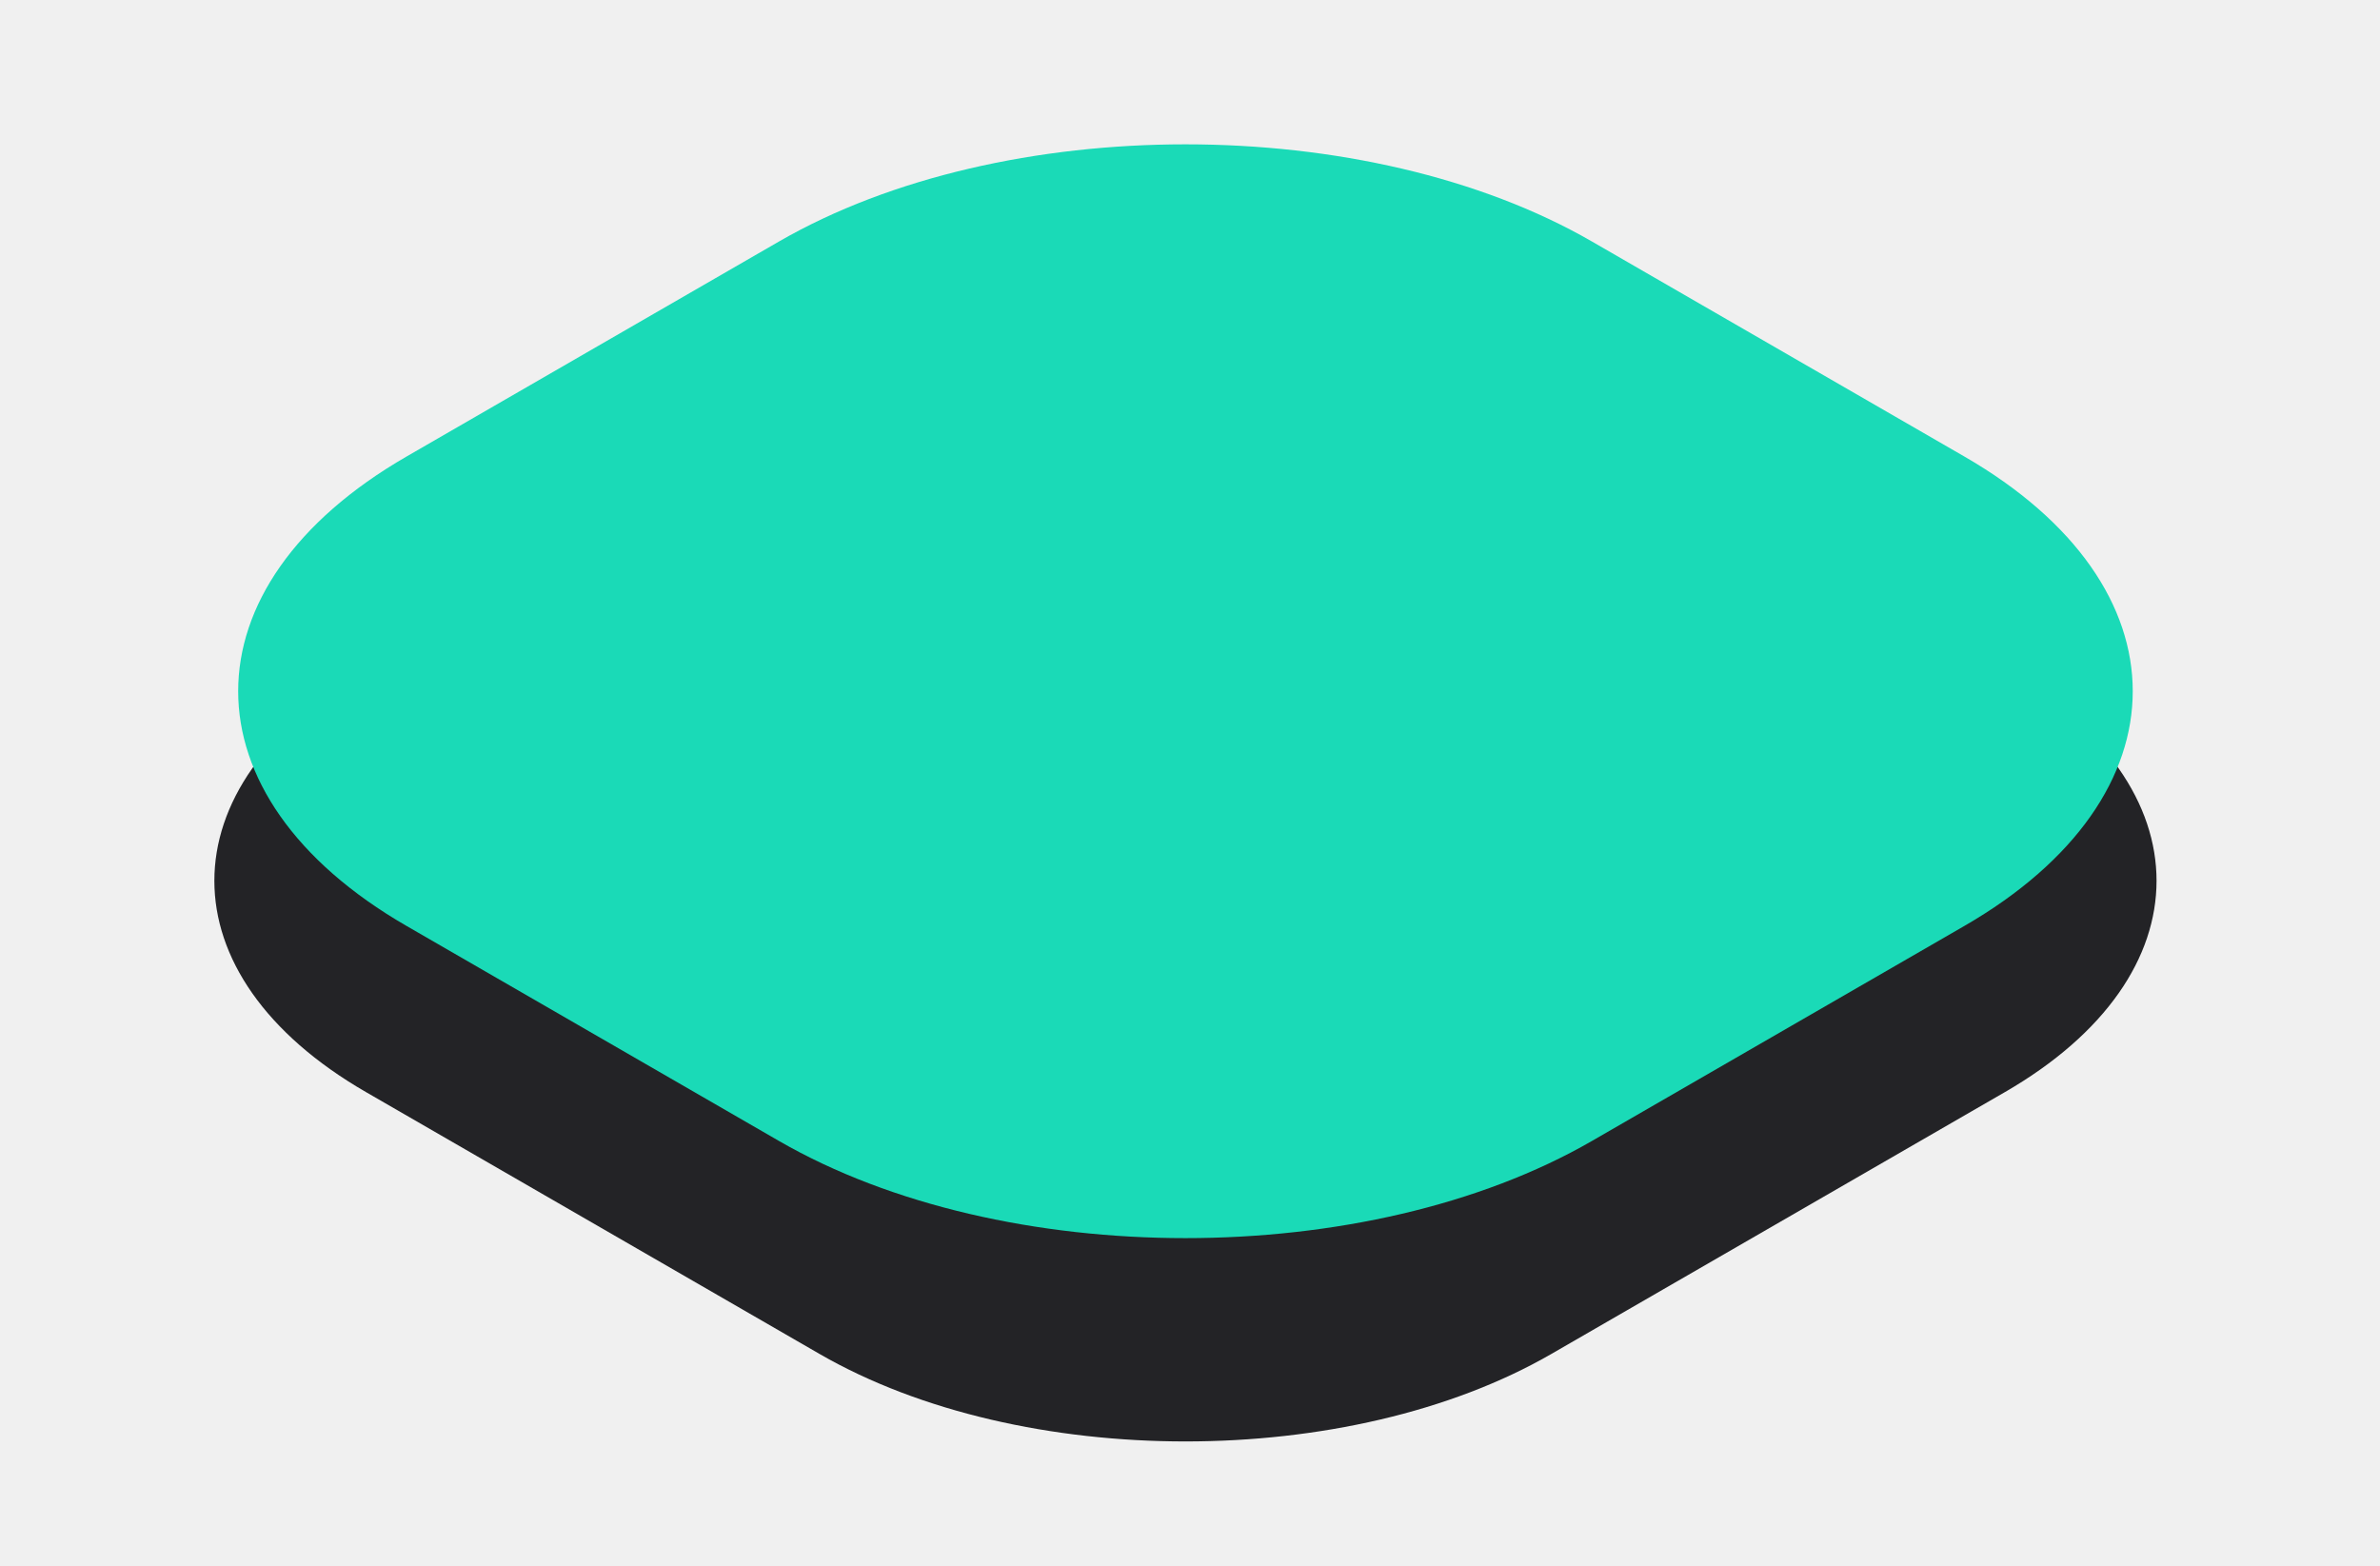
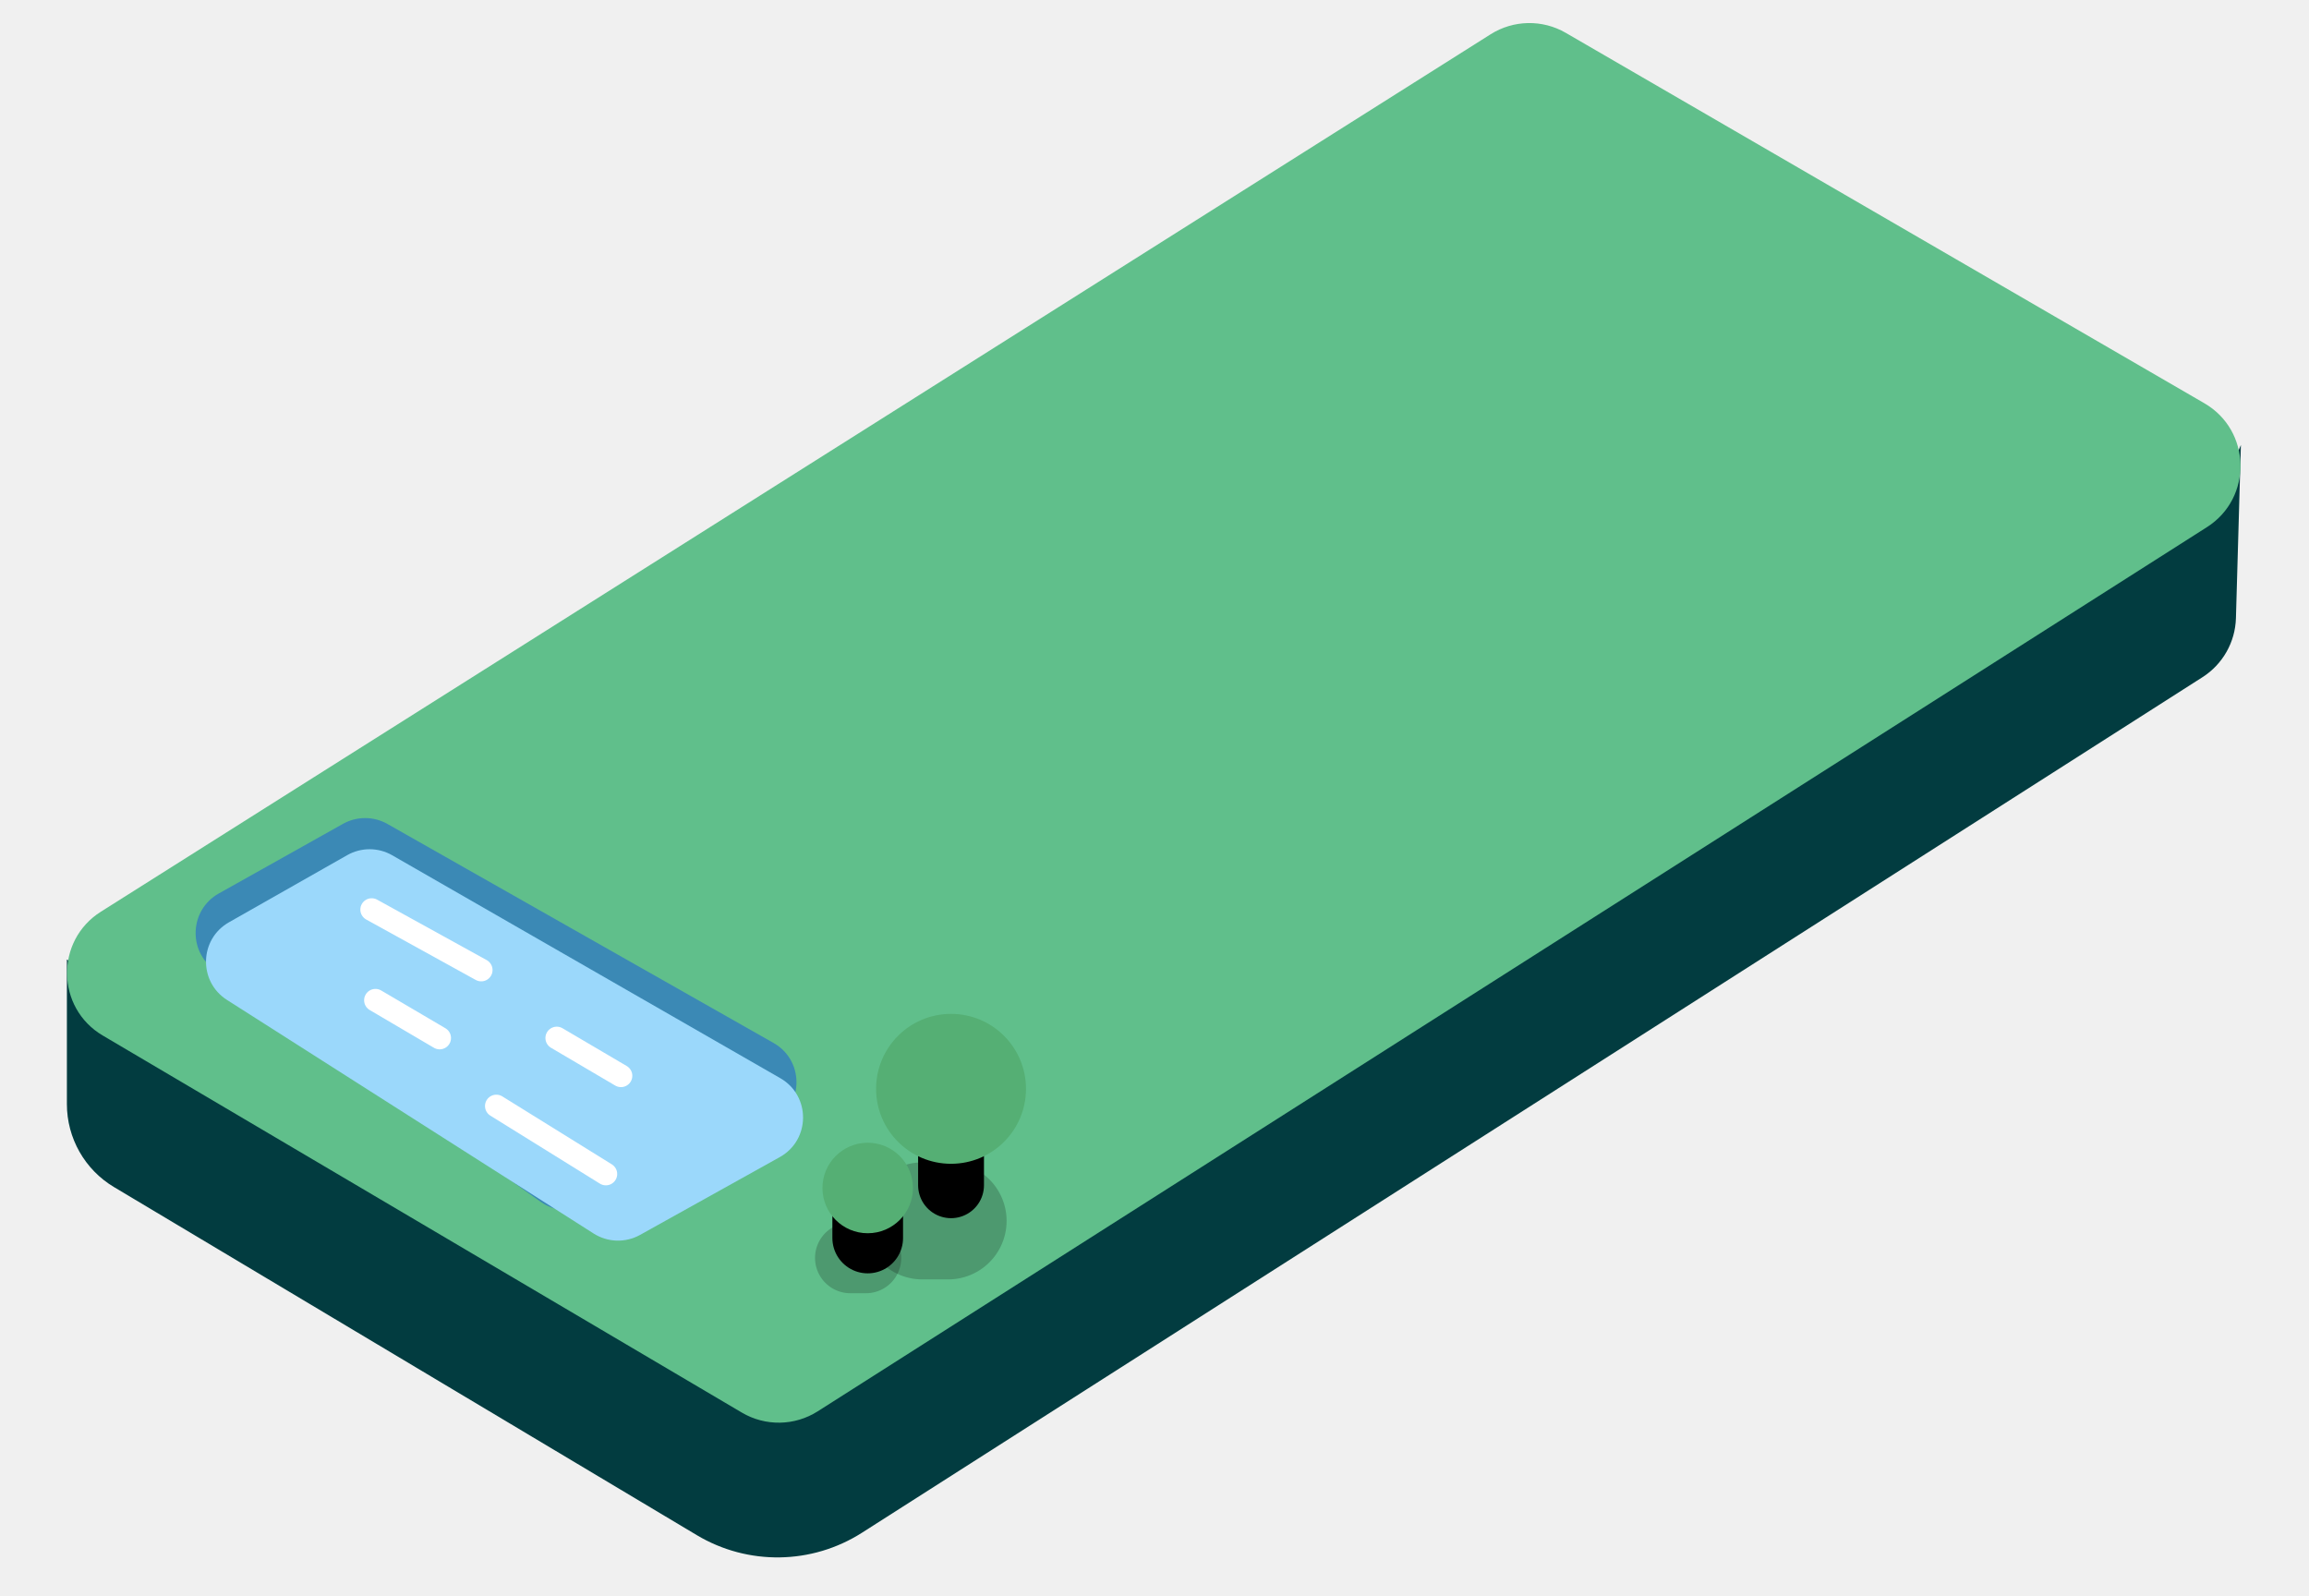
- <svg xmlns="http://www.w3.org/2000/svg" width="111" height="73" viewBox="0 0 111 73" fill="none">
-   <rect width="63.841" height="63.841" rx="19.707" transform="matrix(0.866025 0.5 -0.866025 0.5 55.2881 9.15967)" fill="#232326" />
-   <rect width="63.841" height="63.841" rx="21.896" transform="matrix(0.866025 0.5 -0.866025 0.5 55.2883 0.318359)" fill="#1ADAB7" />
+ <svg xmlns="http://www.w3.org/2000/svg" width="191" height="132" viewBox="0 0 191 132" fill="none">
+   <path d="M57.645 126.988L9.432 98.195C7.014 96.752 5.533 94.143 5.533 91.327V79.368L57.499 113.144C61.783 115.928 67.302 115.945 71.603 113.186L183.366 41.489L185.366 36.808L184.956 51.132C184.9 53.119 183.863 54.949 182.187 56.018L71.304 126.785C67.156 129.432 61.87 129.511 57.645 126.988Z" fill="#023C40" />
+   <path d="M8.344 75.415L123.306 2.834C125.194 1.642 127.588 1.597 129.52 2.717L182.343 33.355C186.235 35.612 186.35 41.191 182.554 43.607L67.64 116.744C65.736 117.956 63.313 117.996 61.37 116.85L8.498 85.656C4.632 83.374 4.548 77.811 8.344 75.415Z" fill="#60BF8B" />
+   <path opacity="0.2" d="M78.425 100.99H76.293" stroke="black" stroke-width="9.682" stroke-linecap="round" stroke-linejoin="round" />
+   <path opacity="0.2" d="M71.629 104.052H70.342" stroke="black" stroke-width="5.846" stroke-linecap="round" stroke-linejoin="round" />
+   <path d="M78.67 98.042V93.147" stroke="black" stroke-width="5.448" stroke-linecap="round" stroke-linejoin="round" />
+   <path d="M71.777 102.406V99.45" stroke="black" stroke-width="5.846" stroke-linecap="round" stroke-linejoin="round" />
+   <circle cx="78.67" cy="90.067" r="6.2" fill="#55AF74" />
+   <circle cx="71.777" cy="98.269" r="3.743" fill="#55AF74" />
+   <path d="M28.369 68.149L18.099 73.907C15.699 75.252 15.517 78.639 17.759 80.233L44.728 99.414C45.811 100.184 47.221 100.324 48.434 99.78L63.668 92.954C66.472 91.698 66.658 87.787 63.985 86.271L32.053 68.159C30.911 67.511 29.514 67.508 28.369 68.149Z" fill="#3B89B5" />
+   <path d="M28.723 70.736L18.94 76.29C16.482 77.685 16.393 81.195 18.776 82.713L49.106 102.036C50.268 102.776 51.741 102.82 52.945 102.15L64.504 95.714C67.051 94.296 67.076 90.639 64.547 89.187L32.442 70.746C31.291 70.085 29.877 70.081 28.723 70.736Z" fill="#9BD8FB" />
+   <path d="M30.745 75.24L39.806 80.239" stroke="white" stroke-width="1.875" stroke-linecap="round" />
+   <path d="M31.057 82.739L36.369 85.863" stroke="white" stroke-width="1.875" stroke-linecap="round" />
+   <path d="M46.055 85.863L51.367 88.988" stroke="white" stroke-width="1.875" stroke-linecap="round" />
+   <path d="M41.056 91.488L50.117 97.112" stroke="white" stroke-width="1.875" stroke-linecap="round" />
</svg>
